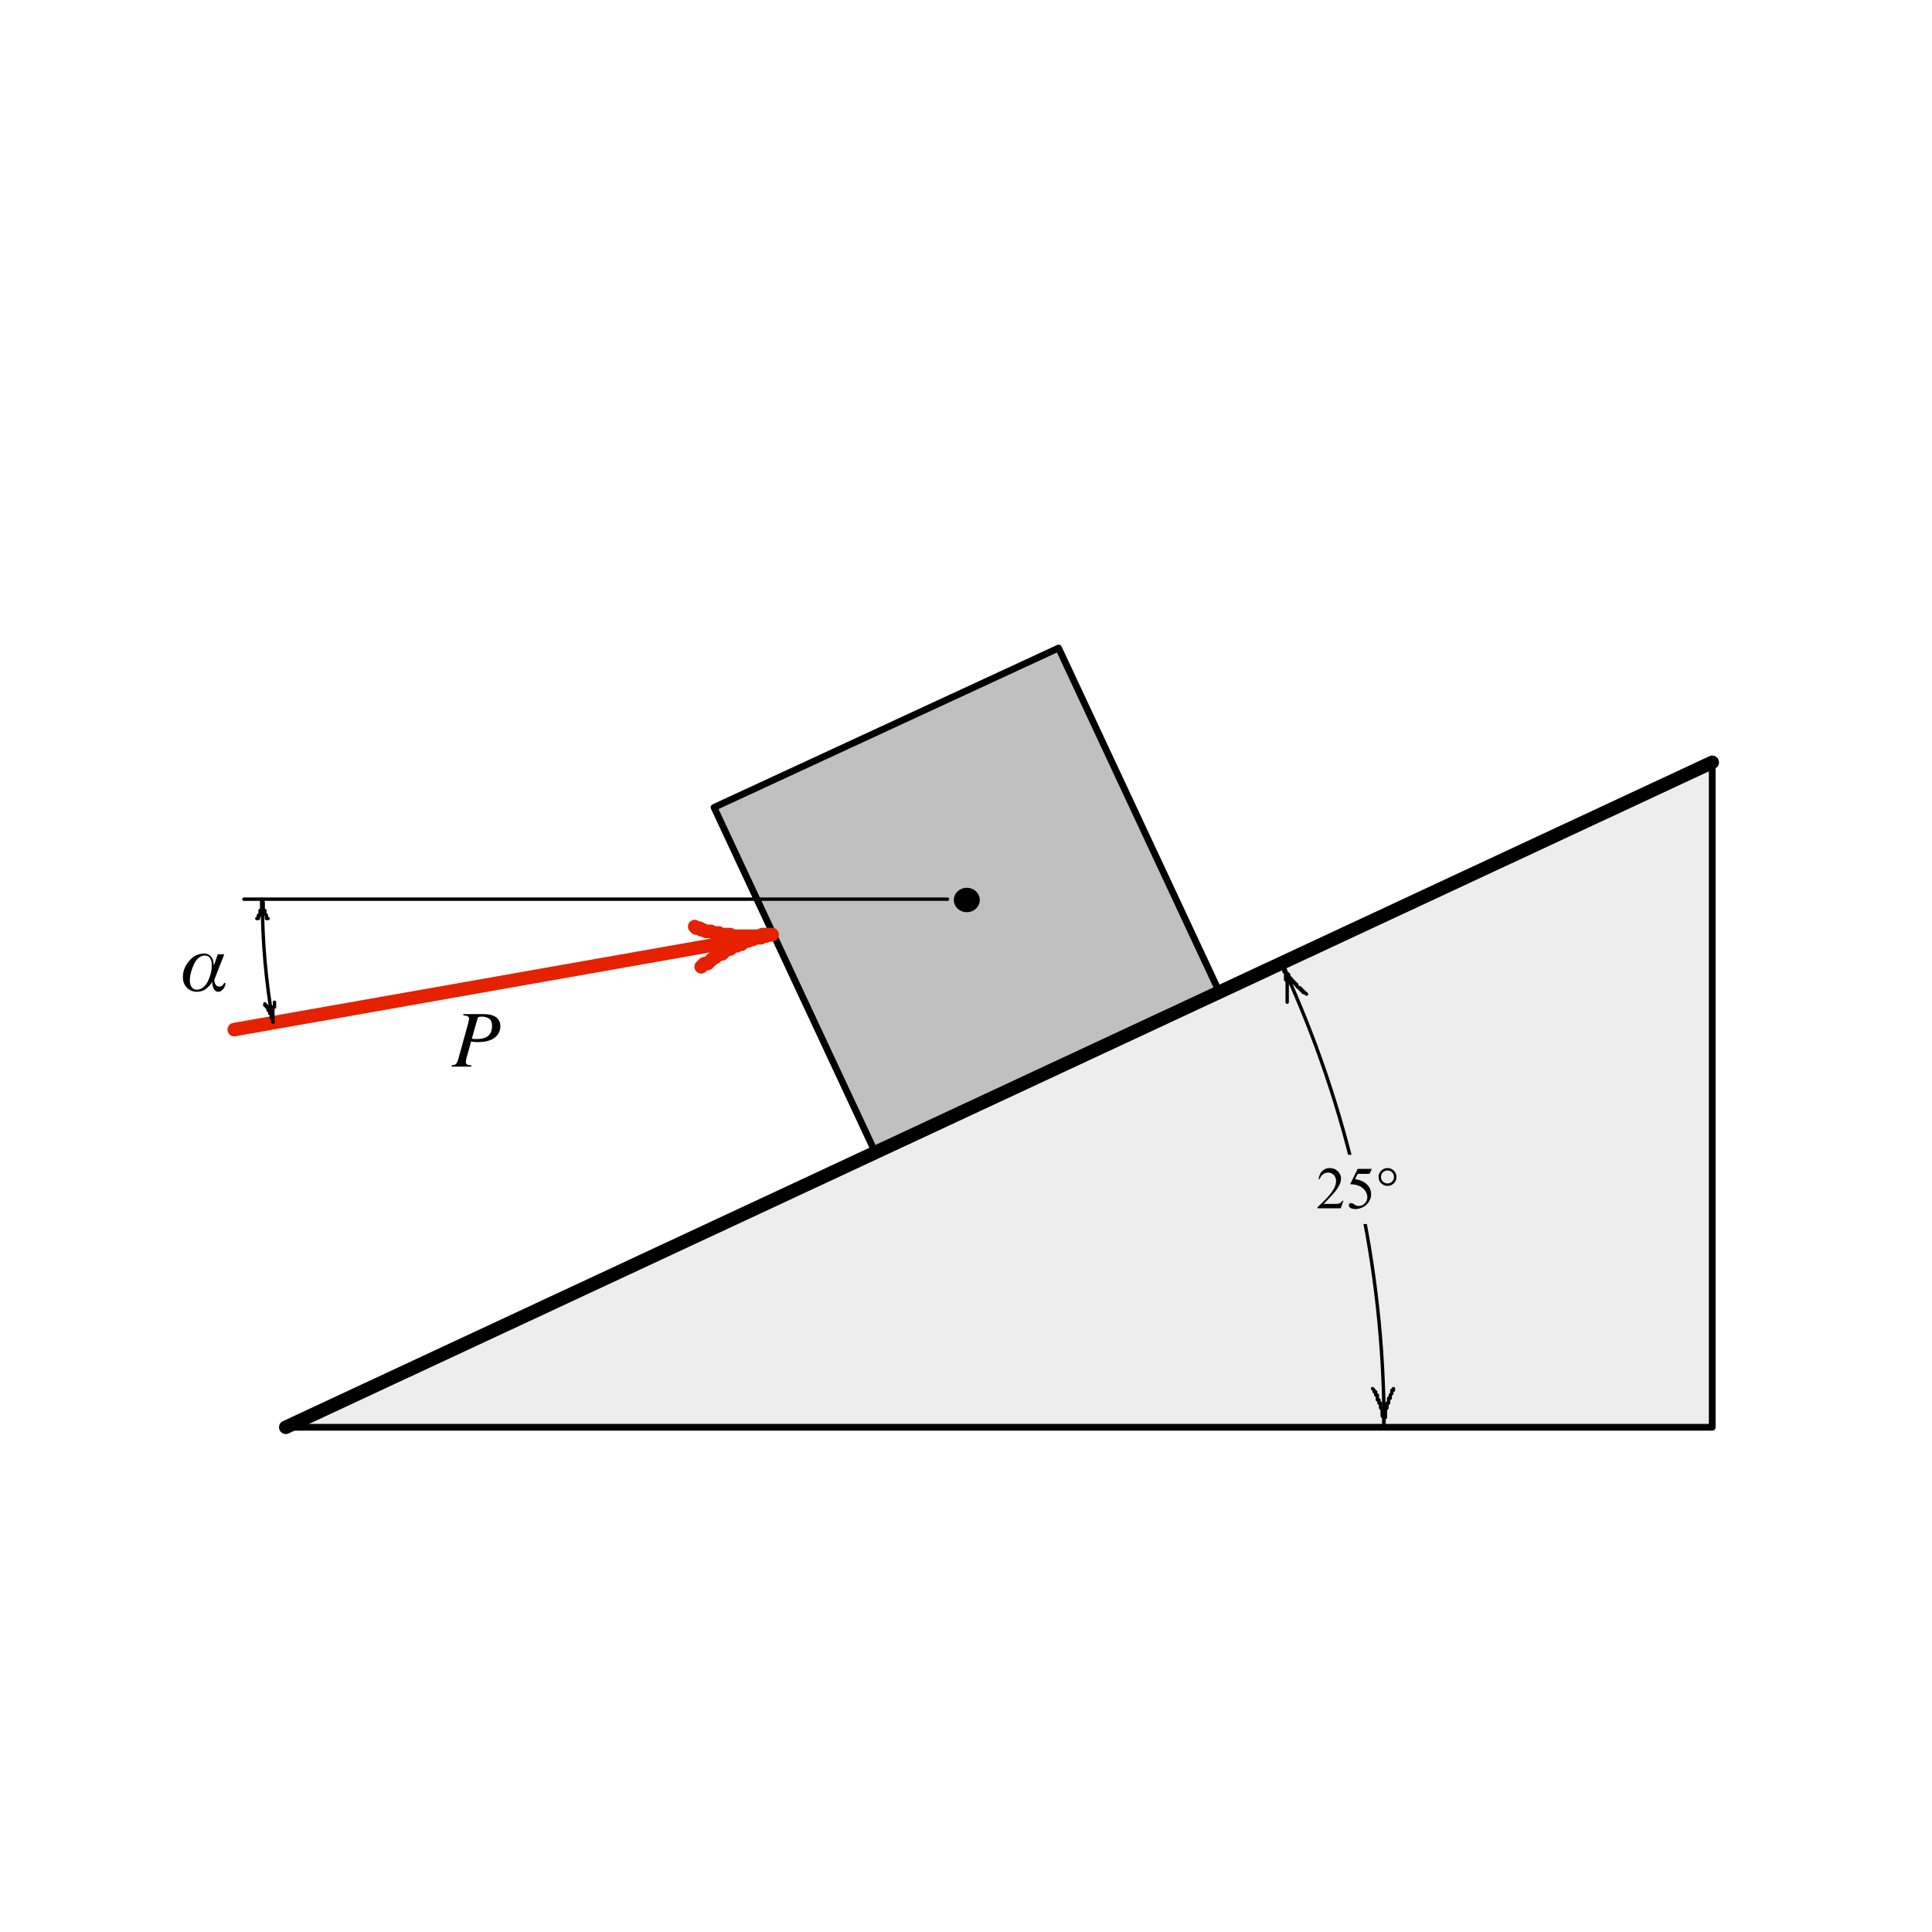
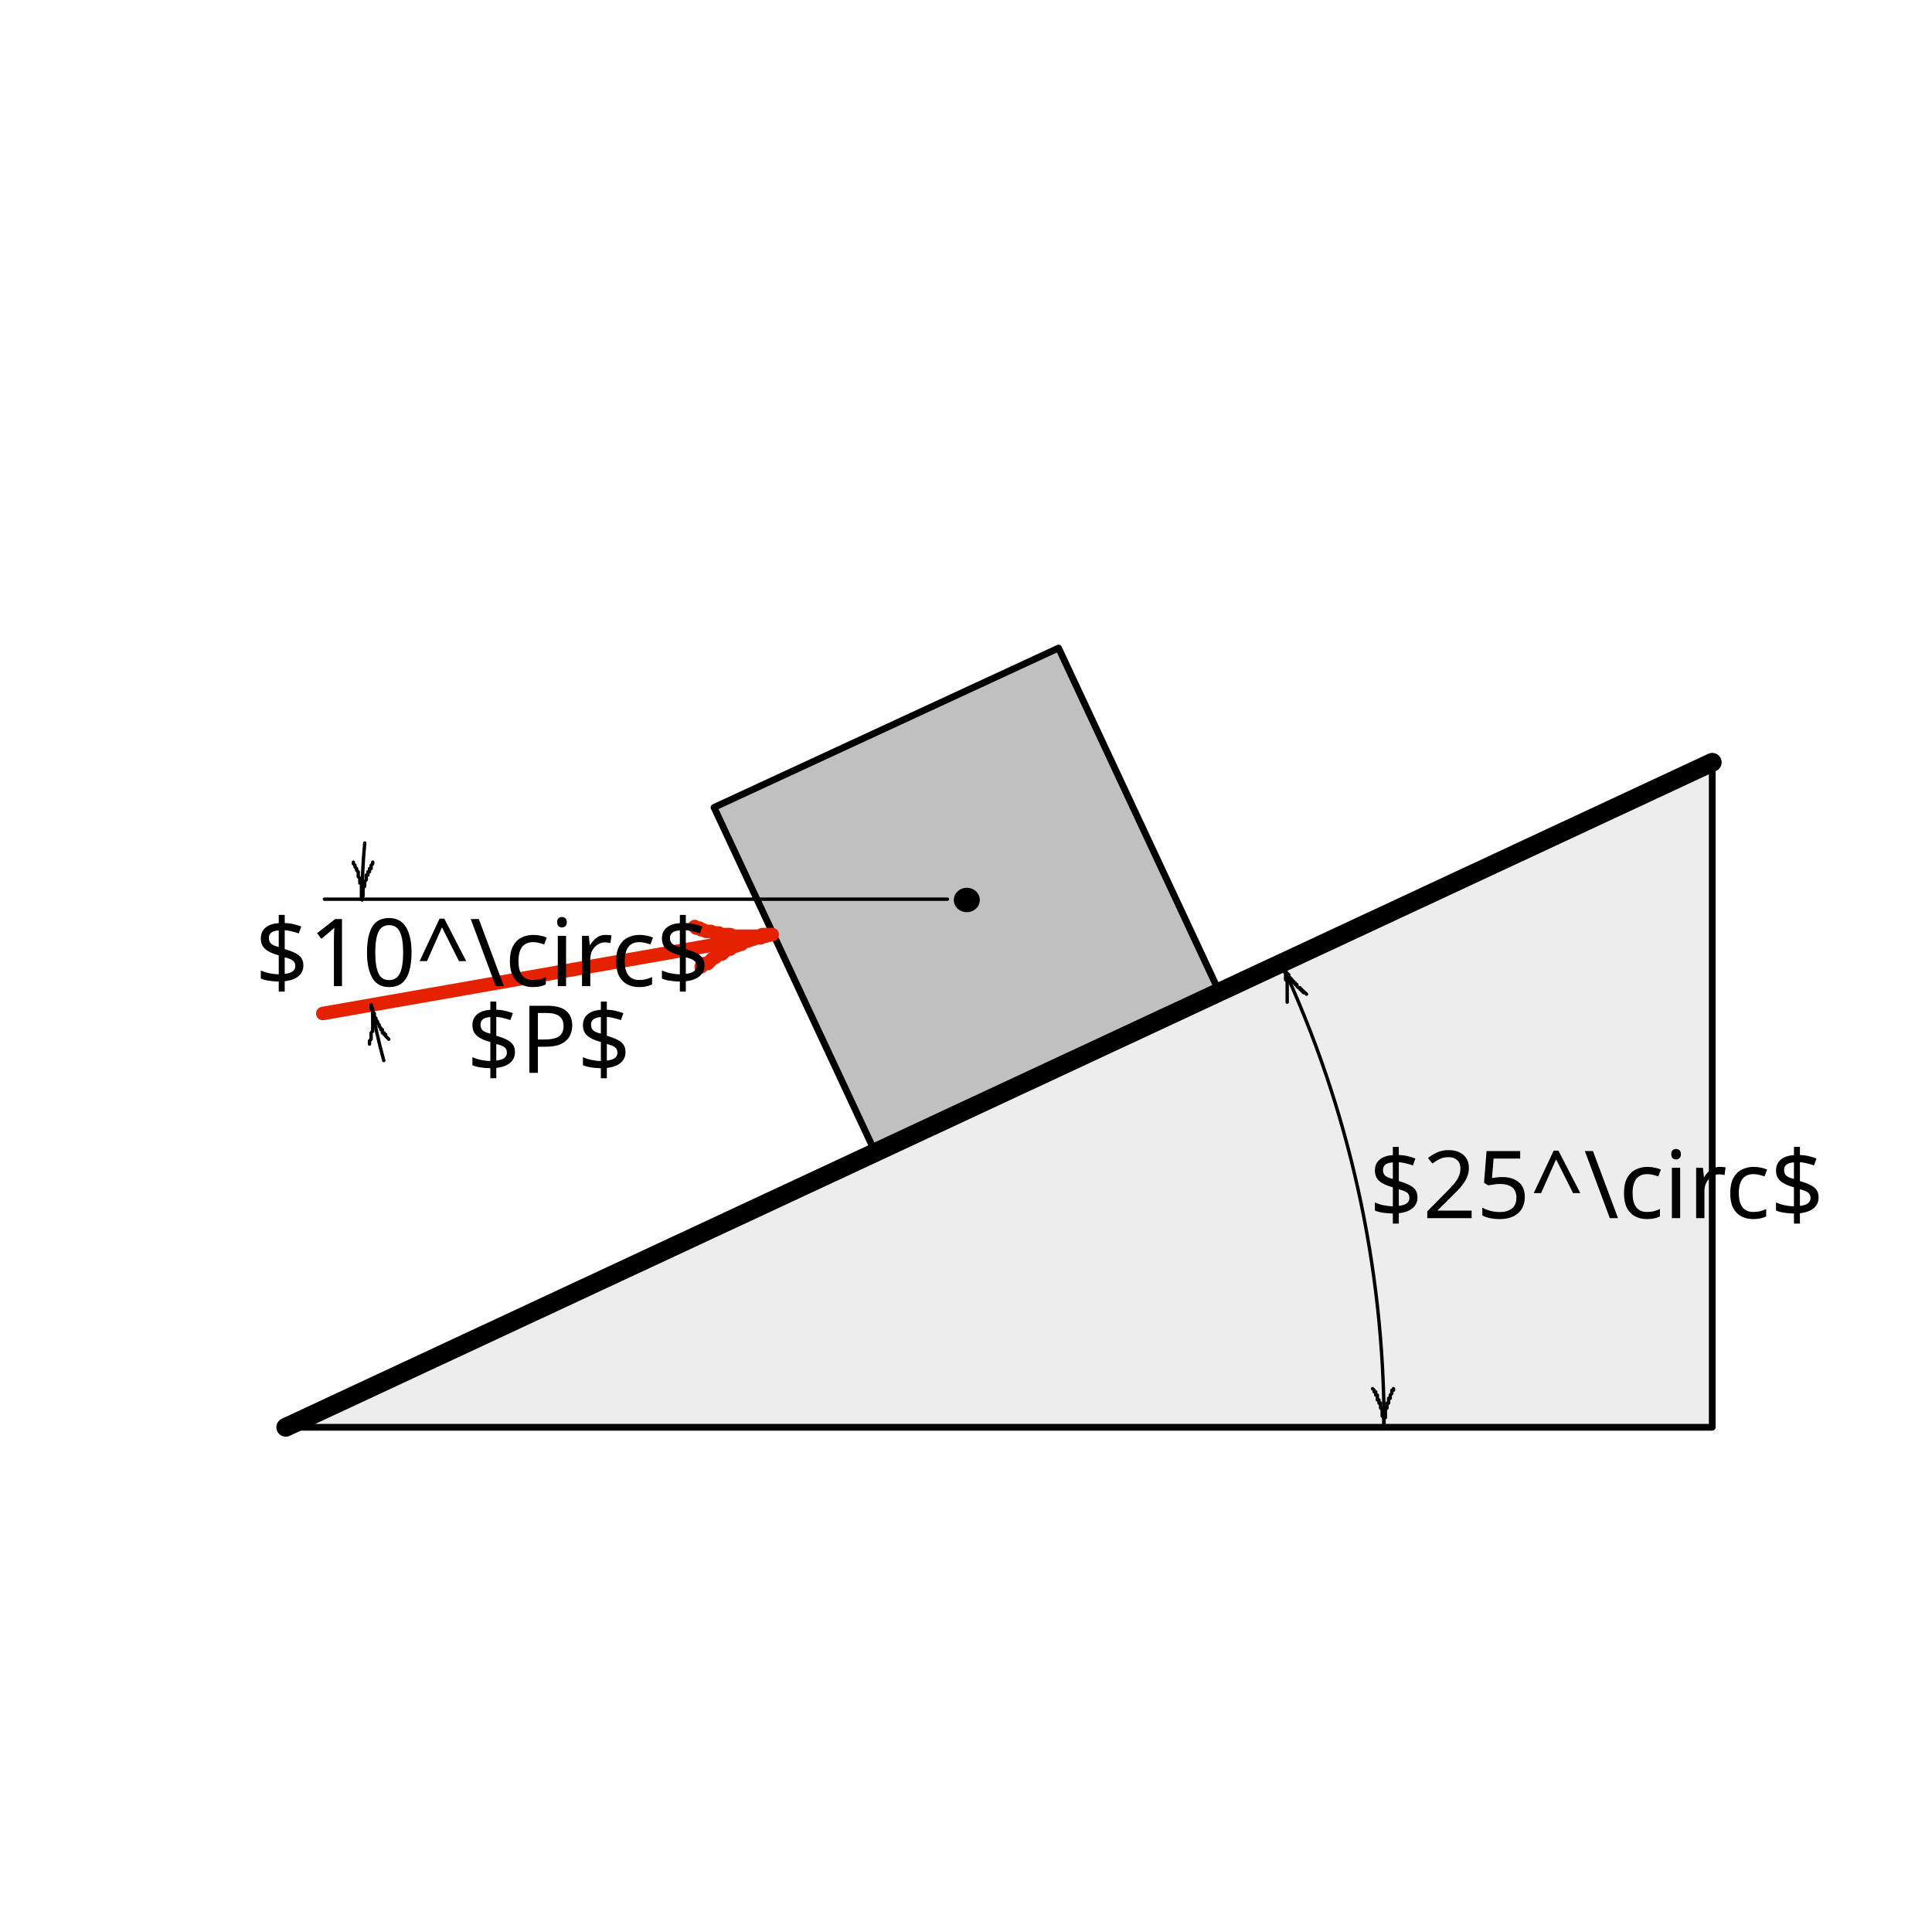
- <svg xmlns="http://www.w3.org/2000/svg" xmlns:xlink="http://www.w3.org/1999/xlink" width="288pt" height="288pt" viewBox="0 0 288 288" version="1.1">
-   <defs>
-     <g>
-       <symbol overflow="visible" id="glyph0-0">
-         <path style="stroke:none;" d="M 1.234 0 L 1.234 -5.547 L 5.672 -5.547 L 5.672 0 Z M 1.375 -0.141 L 5.531 -0.141 L 5.531 -5.406 L 1.375 -5.406 Z M 1.375 -0.141 " />
-       </symbol>
-       <symbol overflow="visible" id="glyph0-1">
-         <path style="stroke:none;" d="M 4.062 -1.125 L 3.656 0 L 0.188 0 L 0.188 -0.156 C 1.207 -1.094 1.926 -1.852 2.344 -2.438 C 2.758 -3.031 2.969 -3.57 2.969 -4.062 C 2.969 -4.426 2.852 -4.727 2.625 -4.969 C 2.395 -5.207 2.125 -5.328 1.812 -5.328 C 1.52 -5.328 1.258 -5.242 1.031 -5.078 C 0.801 -4.91 0.629 -4.664 0.516 -4.344 L 0.359 -4.344 C 0.43 -4.875 0.613 -5.281 0.906 -5.562 C 1.207 -5.852 1.582 -6 2.031 -6 C 2.508 -6 2.906 -5.844 3.219 -5.531 C 3.539 -5.227 3.703 -4.867 3.703 -4.453 C 3.703 -4.16 3.633 -3.863 3.5 -3.562 C 3.289 -3.094 2.945 -2.598 2.469 -2.078 C 1.738 -1.285 1.285 -0.812 1.109 -0.656 L 2.641 -0.656 C 2.953 -0.656 3.172 -0.664 3.297 -0.688 C 3.43 -0.707 3.547 -0.754 3.641 -0.828 C 3.742 -0.898 3.832 -1 3.906 -1.125 Z M 4.062 -1.125 " />
-       </symbol>
-       <symbol overflow="visible" id="glyph0-2">
-         <path style="stroke:none;" d="M 3.859 -5.875 L 3.516 -5.141 L 1.75 -5.141 L 1.359 -4.344 C 2.129 -4.238 2.738 -3.957 3.188 -3.5 C 3.562 -3.102 3.75 -2.641 3.75 -2.109 C 3.75 -1.797 3.688 -1.508 3.562 -1.25 C 3.438 -0.988 3.281 -0.766 3.094 -0.578 C 2.906 -0.391 2.691 -0.242 2.453 -0.141 C 2.117 0.023 1.781 0.109 1.438 0.109 C 1.082 0.109 0.82 0.051 0.656 -0.062 C 0.5 -0.188 0.422 -0.32 0.422 -0.469 C 0.422 -0.551 0.453 -0.625 0.516 -0.688 C 0.586 -0.75 0.676 -0.781 0.781 -0.781 C 0.852 -0.781 0.914 -0.766 0.969 -0.734 C 1.031 -0.711 1.129 -0.656 1.266 -0.562 C 1.484 -0.414 1.703 -0.344 1.922 -0.344 C 2.254 -0.344 2.547 -0.469 2.797 -0.719 C 3.055 -0.977 3.188 -1.289 3.188 -1.656 C 3.188 -2.008 3.07 -2.336 2.844 -2.641 C 2.625 -2.953 2.312 -3.191 1.906 -3.359 C 1.594 -3.492 1.164 -3.57 0.625 -3.594 L 1.75 -5.875 Z M 3.859 -5.875 " />
-       </symbol>
-       <symbol overflow="visible" id="glyph0-3">
-         <path style="stroke:none;" d="M 1.75 -6 C 2.125 -6 2.441 -5.867 2.703 -5.609 C 2.961 -5.348 3.094 -5.035 3.094 -4.672 C 3.094 -4.305 2.961 -3.992 2.703 -3.734 C 2.441 -3.473 2.125 -3.344 1.75 -3.344 C 1.383 -3.344 1.07 -3.473 0.812 -3.734 C 0.551 -3.992 0.422 -4.305 0.422 -4.672 C 0.422 -5.035 0.551 -5.348 0.812 -5.609 C 1.07 -5.867 1.383 -6 1.75 -6 Z M 1.75 -5.641 C 1.488 -5.641 1.258 -5.547 1.062 -5.359 C 0.875 -5.172 0.781 -4.941 0.781 -4.672 C 0.781 -4.41 0.875 -4.18 1.062 -3.984 C 1.258 -3.797 1.488 -3.703 1.75 -3.703 C 2.02 -3.703 2.25 -3.797 2.438 -3.984 C 2.625 -4.18 2.719 -4.41 2.719 -4.672 C 2.719 -4.941 2.625 -5.172 2.438 -5.359 C 2.25 -5.547 2.02 -5.641 1.75 -5.641 Z M 1.75 -5.641 " />
-       </symbol>
-       <symbol overflow="visible" id="glyph1-0">
-         <path style="stroke:none;" d="M -0.109 0 L -0.109 -7.828 L 9.203 -7.828 L 9.203 0 Z M 8.125 -1.078 L 8.125 -6.75 L 0.969 -6.75 L 0.969 -1.078 Z M 8.125 -1.078 " />
-       </symbol>
-       <symbol overflow="visible" id="glyph1-1">
-         <path style="stroke:none;" d="M 2.578 -0.188 C 2.953 -0.188 3.285 -0.316 3.578 -0.578 C 3.859 -0.828 4.086 -1.141 4.266 -1.516 C 4.629 -2.316 4.812 -3.062 4.812 -3.75 C 4.812 -3.926 4.801 -4.109 4.781 -4.297 C 4.75 -4.484 4.691 -4.645 4.609 -4.781 C 4.535 -4.938 4.43 -5.062 4.297 -5.156 C 4.148 -5.238 3.969 -5.281 3.75 -5.281 C 3.383 -5.27 3.062 -5.133 2.781 -4.875 C 2.508 -4.613 2.281 -4.273 2.094 -3.859 C 1.719 -2.992 1.531 -2.234 1.531 -1.578 C 1.531 -1.223 1.613 -0.906 1.781 -0.625 C 1.945 -0.332 2.211 -0.188 2.578 -0.188 Z M 6.891 -1.109 C 6.828 -0.836 6.707 -0.57 6.531 -0.312 C 6.332 -0.031 6.078 0.113 5.766 0.125 C 5.586 0.125 5.438 0.066 5.312 -0.047 C 5.195 -0.148 5.109 -0.273 5.047 -0.422 C 4.93 -0.754 4.875 -1.062 4.875 -1.344 L 4.859 -1.344 C 4.641 -0.957 4.344 -0.617 3.969 -0.328 C 3.594 -0.035 3.141 0.113 2.609 0.125 C 1.961 0.113 1.453 -0.098 1.078 -0.516 C 0.691 -0.91 0.5 -1.43 0.5 -2.078 C 0.508 -2.961 0.82 -3.758 1.438 -4.469 C 2.02 -5.188 2.758 -5.555 3.656 -5.578 C 3.906 -5.578 4.125 -5.531 4.312 -5.438 C 4.488 -5.344 4.641 -5.211 4.766 -5.047 C 4.992 -4.703 5.109 -4.297 5.109 -3.828 L 5.141 -3.828 L 5.703 -5.469 L 6.672 -5.469 L 5.188 -1.672 C 5.188 -1.422 5.242 -1.191 5.359 -0.984 C 5.473 -0.773 5.656 -0.664 5.906 -0.656 C 6.102 -0.656 6.258 -0.703 6.375 -0.797 C 6.488 -0.898 6.586 -1.039 6.672 -1.219 Z M 6.891 -1.109 " />
-       </symbol>
-       <symbol overflow="visible" id="glyph2-0">
-         <path style="stroke:none;" d="M -0.109 0 L -0.109 -7.828 L 9.203 -7.828 L 9.203 0 Z M 8.125 -1.078 L 8.125 -6.75 L 0.969 -6.75 L 0.969 -1.078 Z M 8.125 -1.078 " />
-       </symbol>
-       <symbol overflow="visible" id="glyph2-1">
-         <path style="stroke:none;" d="M 0 -0.188 C 0.281 -0.219 0.473 -0.27 0.578 -0.344 C 0.742 -0.457 0.879 -0.703 0.984 -1.078 L 2.453 -6.391 L 2.562 -6.844 C 2.57 -6.895 2.582 -6.941 2.594 -6.984 C 2.602 -7.035 2.609 -7.078 2.609 -7.109 C 2.609 -7.297 2.539 -7.426 2.406 -7.5 C 2.281 -7.57 2.062 -7.617 1.75 -7.641 L 1.75 -7.828 L 4.719 -7.828 C 5.332 -7.828 5.828 -7.75 6.203 -7.594 C 6.91 -7.312 7.266 -6.781 7.266 -6 C 7.266 -5.52 7.125 -5.098 6.844 -4.734 C 6.301 -4.016 5.32 -3.656 3.906 -3.656 C 3.727 -3.656 3.555 -3.66 3.391 -3.672 C 3.223 -3.691 3.062 -3.719 2.906 -3.75 L 2.266 -1.438 C 2.223 -1.301 2.191 -1.188 2.172 -1.094 C 2.141 -0.938 2.125 -0.816 2.125 -0.734 C 2.125 -0.535 2.18 -0.398 2.297 -0.328 C 2.422 -0.254 2.633 -0.207 2.938 -0.188 L 2.938 0 L 0 0 Z M 3.016 -4.172 C 3.086 -4.148 3.176 -4.133 3.281 -4.125 C 3.395 -4.113 3.535 -4.109 3.703 -4.109 C 4.297 -4.109 4.758 -4.191 5.094 -4.359 C 5.719 -4.66 6.031 -5.234 6.031 -6.078 C 6.031 -6.586 5.891 -6.941 5.609 -7.141 C 5.328 -7.348 4.953 -7.453 4.484 -7.453 C 4.297 -7.453 4.156 -7.438 4.062 -7.406 C 3.969 -7.375 3.898 -7.285 3.859 -7.141 Z M 3.016 -4.172 " />
-       </symbol>
+ <svg xmlns="http://www.w3.org/2000/svg" version="1.1" id="svg2" xml:space="preserve" width="384" height="384" viewBox="0 0 384 384">
+   <defs id="defs6">
+     <clipPath clipPathUnits="userSpaceOnUse" id="clipPath20">
+       <path d="M 0,0 H 288 V 288 H 0 Z" id="path18" />
+     </clipPath>
+   </defs>
+   <g id="g10" transform="matrix(1.333333,0,0,-1.333333,0,384)">
+     <g id="g12" />
+     <g id="g14">
+       <g id="g16" clip-path="url(#clipPath20)">
+         <path d="m 106.38,167.7 51.36,23.76 24,-51.36 -51.36,-23.76 z" style="fill:#c0c0c0;fill-opacity:1;fill-rule:nonzero;stroke:none" id="path22" />
+         <g id="g24" transform="matrix(0.24,0,0,-0.24,0.12,287.88)">
+           <path d="M 443,501 657,402 757,616 543,715 Z" style="fill:none;stroke:#000000;stroke-width:4.2;stroke-linecap:butt;stroke-linejoin:round;stroke-miterlimit:10;stroke-dasharray:none;stroke-opacity:1" id="path26" />
+         </g>
+         <path d="M 255.18,75.3 H 42.54 l 212.64,99.12 z" style="fill:#ededed;fill-opacity:1;fill-rule:nonzero;stroke:none" id="path28" />
+         <g id="g30" transform="matrix(0.24,0,0,-0.24,0.12,287.88)">
+           <path d="M 1063,886 H 177 l 886,-413 z" style="fill:none;stroke:#000000;stroke-width:4.2;stroke-linecap:butt;stroke-linejoin:round;stroke-miterlimit:10;stroke-dasharray:none;stroke-opacity:1" id="path32" />
+         </g>
+         <g id="g34" transform="matrix(0.24,0,0,-0.24,0.12,287.88)">
+           <path d="M 177,886 1063,473" style="fill:none;stroke:#000000;stroke-width:11.7;stroke-linecap:round;stroke-linejoin:round;stroke-miterlimit:10;stroke-dasharray:none;stroke-opacity:1" id="path36" />
+         </g>
+         <g id="g38" transform="matrix(0.24,0,0,-0.24,0.12,287.88)">
+           <path d="m 859.184,885.827 v 0 c 0,-99.595 -21.812,-197.982 -63.903,-288.247" style="fill:none;stroke:#000000;stroke-width:2.1;stroke-linecap:round;stroke-linejoin:round;stroke-miterlimit:10;stroke-dasharray:none;stroke-opacity:1" id="path40" />
+         </g>
+         <g id="g42" transform="matrix(0.24,0,0,-0.24,0.12,287.88)">
+           <path d="m 799,622 v -1 -1 -1 0 -1 -1 -1 0 -1 -1 -1 -1 0 -1 -1 -1 0 l -1,-1 v -1 -1 0 -1 -1 l -1,-1 v 0 -1 -1 l -1,-1 v 0 -1 -1 h -1 1 v 1 1 h 1 v 1 1 h 1 v 1 l 1,1 v 0 l 1,1 v 1 0 l 1,1 v 0 l 1,1 v 1 h 1 v 1 h 1 v 1 h 1 v 1 l 1,1 h 1 v 1 h 1 v 1 h 1 v 1 h 1 l 1,1 v 0" style="fill:none;stroke:#000000;stroke-width:2.1;stroke-linecap:round;stroke-linejoin:round;stroke-miterlimit:10;stroke-dasharray:none;stroke-opacity:1" id="path44" />
+         </g>
+         <g id="g46" transform="matrix(0.24,0,0,-0.24,0.12,287.88)">
+           <path d="m 799,622 v -1 -1 -1 0 -1 -1 -1 0 -1 -1 -1 -1 0 -1 -1 -1 0 l -1,-1 v -1 -1 0 -1 -1 l -1,-1 v 0 -1 -1 l -1,-1 v 0 -1 -1 h -1 1 v 1 1 h 1 v 1 1 h 1 v 1 l 1,1 v 0 l 1,1 v 1 0 l 1,1 v 0 l 1,1 v 1 h 1 v 1 h 1 v 1 h 1 v 1 l 1,1 h 1 v 1 h 1 v 1 h 1 v 1 h 1 l 1,1 v 0" style="fill:none;stroke:#000000;stroke-width:1;stroke-linecap:round;stroke-linejoin:round;stroke-miterlimit:10;stroke-dasharray:none;stroke-opacity:1" id="path48" />
+         </g>
+         <g id="g50" transform="matrix(0.24,0,0,-0.24,0.12,287.88)">
+           <path d="m 865,862 v 1 h -1 v 1 1 l -1,1 v 0 1 1 h -1 v 1 1 1 h -1 v 1 1 1 0 l -1,1 v 1 1 0 1 1 1 h -1 v 1 1 1 0 1 1 1 -1 -1 -1 0 -1 -1 -1 0 l -1,-1 v -1 -1 0 -1 -1 l -1,-1 v 0 -1 -1 -1 h -1 v -1 -1 h -1 v -1 -1 -1 h -1 v -1 -1 h -1 v -1 l -1,-1 v 0" style="fill:none;stroke:#000000;stroke-width:2.1;stroke-linecap:round;stroke-linejoin:round;stroke-miterlimit:10;stroke-dasharray:none;stroke-opacity:1" id="path52" />
+         </g>
+         <g id="g54" transform="matrix(0.24,0,0,-0.24,0.12,287.88)">
+           <path d="m 865,862 v 1 h -1 v 1 1 l -1,1 v 0 1 1 h -1 v 1 1 1 h -1 v 1 1 1 0 l -1,1 v 1 1 0 1 1 1 h -1 v 1 1 1 0 1 1 1 -1 -1 -1 0 -1 -1 -1 0 l -1,-1 v -1 -1 0 -1 -1 l -1,-1 v 0 -1 -1 -1 h -1 v -1 -1 h -1 v -1 -1 -1 h -1 v -1 -1 h -1 v -1 l -1,-1 v 0" style="fill:none;stroke:#000000;stroke-width:1;stroke-linecap:round;stroke-linejoin:round;stroke-miterlimit:10;stroke-dasharray:none;stroke-opacity:1" id="path56" />
+         </g>
+         <path d="m 145.56,153.84 v 0 c 0,0.729 -0.645,1.32 -1.44,1.32 -0.795,0 -1.44,-0.591 -1.44,-1.32 0,-0.729 0.645,-1.32 1.44,-1.32 0.795,0 1.44,0.591 1.44,1.32" style="fill:#000000;fill-opacity:1;fill-rule:nonzero;stroke:none" id="path58" />
+         <g id="g60" transform="matrix(0.24,0,0,-0.24,0.12,287.88)">
+           <path d="m 606,558.5 v 0 c 0,-3.038 -2.686,-5.5 -6,-5.5 -3.314,0 -6,2.462 -6,5.5 0,3.038 2.686,5.5 6,5.5 3.314,0 6,-2.462 6,-5.5" style="fill:none;stroke:#000000;stroke-width:4.2;stroke-linecap:butt;stroke-linejoin:round;stroke-miterlimit:10;stroke-dasharray:none;stroke-opacity:1" id="path62" />
+         </g>
+         <g id="g64" transform="matrix(0.24,0,0,-0.24,0.12,287.88)">
+           <path d="M 200,629 479,580" style="fill:none;stroke:#e62100;stroke-width:8.4;stroke-linecap:round;stroke-linejoin:round;stroke-miterlimit:10;stroke-dasharray:none;stroke-opacity:1" id="path66" />
+         </g>
+         <g id="g68" transform="matrix(0.24,0,0,-0.24,0.12,287.88)">
+           <path d="m 431,575 1,1 h 2 l 1,1 h 1 l 2,1 h 1 2 l 2,1 h 1 2 l 1,1 h 2 1 2 1 l 2,1 h 1 2 1 2 1 2 1 2 1 2 1 l 2,-1 h 2 1 2 1 -1 -2 l -1,1 h -2 l -1,1 h -2 -1 l -2,1 h -1 l -2,1 h -1 l -2,1 -1,1 h -1 l -2,1 h -1 l -2,1 -1,1 h -1 l -2,1 -1,1 -1,1 h -2 l -1,1 -1,1 -2,1 -1,1 -1,1 -1,1 h -2 l -1,1 -1,1 v 0" style="fill:none;stroke:#e62100;stroke-width:8.4;stroke-linecap:round;stroke-linejoin:round;stroke-miterlimit:10;stroke-dasharray:none;stroke-opacity:1" id="path70" />
+         </g>
+         <g id="g72" transform="matrix(0.24,0,0,-0.24,0.12,287.88)">
+           <path d="m 431,575 1,1 h 2 l 1,1 h 1 l 2,1 h 1 2 l 2,1 h 1 2 l 1,1 h 2 1 2 1 l 2,1 h 1 2 1 2 1 2 1 2 1 2 1 l 2,-1 h 2 1 2 1 -1 -2 l -1,1 h -2 l -1,1 h -2 -1 l -2,1 h -1 l -2,1 h -1 l -2,1 -1,1 h -1 l -2,1 h -1 l -2,1 -1,1 h -1 l -2,1 -1,1 -1,1 h -2 l -1,1 -1,1 -2,1 -1,1 -1,1 -1,1 h -2 l -1,1 -1,1 v 0" style="fill:none;stroke:#e62100;stroke-width:1;stroke-linecap:round;stroke-linejoin:round;stroke-miterlimit:10;stroke-dasharray:none;stroke-opacity:1" id="path74" />
+         </g>
+         <g id="g76" transform="matrix(0.24,0,0,-0.24,0.12,287.88)">
+           <path d="M 588,558 H 201" style="fill:none;stroke:#000000;stroke-width:2.1;stroke-linecap:round;stroke-linejoin:round;stroke-miterlimit:10;stroke-dasharray:none;stroke-opacity:1" id="path78" />
+         </g>
+         <g id="g80" transform="matrix(0.24,0,0,-0.24,0.12,287.88)">
+           <path d="m 230.08,623.647 v 0 c 2.051,11.634 4.651,23.164 7.79,34.553" style="fill:none;stroke:#000000;stroke-width:2.1;stroke-linecap:round;stroke-linejoin:round;stroke-miterlimit:10;stroke-dasharray:none;stroke-opacity:1" id="path82" />
+         </g>
+         <g id="g84" transform="matrix(0.24,0,0,-0.24,0.12,287.88)">
+           <path d="m 229,648 v -1 0 -1 l 1,-1 v -1 0 -1 -1 -1 0 l 1,-1 v -1 -1 -1 0 -1 -1 -1 0 -1 -1 -1 0 -1 -1 -1 0 -1 l -1,-1 v -1 -1 0 0 1 l 1,1 v 1 0 1 l 1,1 v 1 0 1 l 1,1 v 0 1 l 1,1 v 1 0 l 1,1 v 1 0 l 1,1 v 1 h 1 v 1 1 h 1 v 1 h 1 v 1 l 1,1 v 0 l 1,1 v 0 0" style="fill:none;stroke:#000000;stroke-width:2.1;stroke-linecap:round;stroke-linejoin:round;stroke-miterlimit:10;stroke-dasharray:none;stroke-opacity:1" id="path86" />
+         </g>
+         <g id="g88" transform="matrix(0.24,0,0,-0.24,0.12,287.88)">
+           <path d="m 229,648 v -1 0 -1 l 1,-1 v -1 0 -1 -1 -1 0 l 1,-1 v -1 -1 -1 0 -1 -1 -1 0 -1 -1 -1 0 -1 -1 -1 0 -1 l -1,-1 v -1 -1 0 0 1 l 1,1 v 1 0 1 l 1,1 v 1 0 1 l 1,1 v 0 1 l 1,1 v 1 0 l 1,1 v 1 0 l 1,1 v 1 h 1 v 1 1 h 1 v 1 h 1 v 1 l 1,1 v 0 l 1,1 v 0 0" style="fill:none;stroke:#000000;stroke-width:1;stroke-linecap:round;stroke-linejoin:round;stroke-miterlimit:10;stroke-dasharray:none;stroke-opacity:1" id="path90" />
+         </g>
+         <g id="g92" transform="matrix(0.24,0,0,-0.24,0.12,287.88)">
+           <path d="m 226.05,523.099 v 0 c -1.114,11.761 -1.671,23.567 -1.671,35.38" style="fill:none;stroke:#000000;stroke-width:2.1;stroke-linecap:round;stroke-linejoin:round;stroke-miterlimit:10;stroke-dasharray:none;stroke-opacity:1" id="path94" />
+         </g>
+         <g id="g96" transform="matrix(0.24,0,0,-0.24,0.12,287.88)">
+           <path d="m 231,535 v 1 0 l -1,1 v 1 1 h -1 v 1 1 h -1 v 1 1 h -1 v 1 1 1 0 l -1,1 v 1 1 0 1 l -1,1 v 1 0 1 1 1 0 1 l -1,1 v 1 0 0 -1 -1 -1 0 -1 -1 -1 0 -1 -1 -1 -1 h -1 v -1 -1 -1 0 l -1,-1 v -1 0 -1 -1 l -1,-1 v 0 -1 l -1,-1 v -1 0 l -1,-1 v -1 0 0" style="fill:none;stroke:#000000;stroke-width:2.1;stroke-linecap:round;stroke-linejoin:round;stroke-miterlimit:10;stroke-dasharray:none;stroke-opacity:1" id="path98" />
+         </g>
+         <g id="g100" transform="matrix(0.24,0,0,-0.24,0.12,287.88)">
+           <path d="m 231,535 v 1 0 l -1,1 v 1 1 h -1 v 1 1 h -1 v 1 1 h -1 v 1 1 1 0 l -1,1 v 1 1 0 1 l -1,1 v 1 0 1 1 1 0 1 l -1,1 v 1 0 0 -1 -1 -1 0 -1 -1 -1 0 -1 -1 -1 -1 h -1 v -1 -1 -1 0 l -1,-1 v -1 0 -1 -1 l -1,-1 v 0 -1 l -1,-1 v -1 0 l -1,-1 v -1 0 0" style="fill:none;stroke:#000000;stroke-width:1;stroke-linecap:round;stroke-linejoin:round;stroke-miterlimit:10;stroke-dasharray:none;stroke-opacity:1" id="path102" />
+         </g>
+       </g>
    </g>
-   </defs>
-   <g id="surface1">
-     <path style=" stroke:none;fill-rule:nonzero;fill:rgb(75.294%,75.294%,75.294%);fill-opacity:1;" d="M 106.379 120.301 L 157.738 96.539 L 181.738 147.898 L 130.379 171.66 Z M 106.379 120.301 " />
-     <path style="fill:none;stroke-width:4.2;stroke-linecap:butt;stroke-linejoin:round;stroke:rgb(0%,0%,0%);stroke-opacity:1;stroke-miterlimit:10;" d="M 443.006 500.997 L 657.003 402.007 L 757.003 616.004 L 543.006 714.995 Z M 443.006 500.997 " transform="matrix(0.24,0,0,0.24,0.12,0.12)" />
-     <path style=" stroke:none;fill-rule:nonzero;fill:rgb(92.941%,92.941%,92.941%);fill-opacity:1;" d="M 255.18 212.699 L 42.539 212.699 L 255.18 113.578 Z M 255.18 212.699 " />
-     <path style="fill:none;stroke-width:4.2;stroke-linecap:butt;stroke-linejoin:round;stroke:rgb(0%,0%,0%);stroke-opacity:1;stroke-miterlimit:10;" d="M 1062.993 886.007 L 177.007 886.007 L 1062.993 473.003 Z M 1062.993 886.007 " transform="matrix(0.24,0,0,0.24,0.12,0.12)" />
-     <path style="fill:none;stroke-width:8.4;stroke-linecap:round;stroke-linejoin:round;stroke:rgb(0%,0%,0%);stroke-opacity:1;stroke-miterlimit:10;" d="M 177.007 886.007 L 1062.993 473.003 " transform="matrix(0.24,0,0,0.24,0.12,0.12)" />
-     <path style="fill:none;stroke-width:2.1;stroke-linecap:round;stroke-linejoin:round;stroke:rgb(0%,0%,0%);stroke-opacity:1;stroke-miterlimit:10;" d="M 859.184 885.828 C 859.184 786.235 837.374 687.846 795.285 597.579 " transform="matrix(0.24,0,0,0.24,0.12,0.12)" />
-     <path style="fill:none;stroke-width:2.1;stroke-linecap:round;stroke-linejoin:round;stroke:rgb(0%,0%,0%);stroke-opacity:1;stroke-miterlimit:10;" d="M 798.995 621.993 L 798.995 609.005 L 798.003 607.996 L 798.003 603.992 L 796.993 602.999 L 796.993 600.997 L 796.001 600.005 L 796.001 598.003 L 795.008 598.003 L 796.001 598.003 L 796.001 600.005 L 796.993 600.005 L 796.993 602.007 L 798.003 602.007 L 798.003 602.999 L 800.005 605.001 L 800.005 605.994 L 800.997 607.003 L 802.007 607.996 L 802.007 609.005 L 802.999 609.005 L 802.999 609.998 L 803.992 609.998 L 803.992 611.007 L 805.001 611.007 L 805.001 612 L 805.994 612.993 L 807.003 612.993 L 807.003 614.002 L 807.996 614.002 L 807.996 614.995 L 809.005 614.995 L 809.005 616.004 L 809.998 616.004 L 811.007 616.997 " transform="matrix(0.24,0,0,0.24,0.12,0.12)" />
-     <path style="fill:none;stroke-width:1;stroke-linecap:round;stroke-linejoin:round;stroke:rgb(0%,0%,0%);stroke-opacity:1;stroke-miterlimit:10;" d="M 798.995 621.993 L 798.995 609.005 L 798.003 607.996 L 798.003 603.992 L 796.993 602.999 L 796.993 600.997 L 796.001 600.005 L 796.001 598.003 L 795.008 598.003 L 796.001 598.003 L 796.001 600.005 L 796.993 600.005 L 796.993 602.007 L 798.003 602.007 L 798.003 602.999 L 800.005 605.001 L 800.005 605.994 L 800.997 607.003 L 802.007 607.996 L 802.007 609.005 L 802.999 609.005 L 802.999 609.998 L 803.992 609.998 L 803.992 611.007 L 805.001 611.007 L 805.001 612 L 805.994 612.993 L 807.003 612.993 L 807.003 614.002 L 807.996 614.002 L 807.996 614.995 L 809.005 614.995 L 809.005 616.004 L 809.998 616.004 L 811.007 616.997 " transform="matrix(0.24,0,0,0.24,0.12,0.12)" />
-     <path style="fill:none;stroke-width:2.1;stroke-linecap:round;stroke-linejoin:round;stroke:rgb(0%,0%,0%);stroke-opacity:1;stroke-miterlimit:10;" d="M 864.995 862 L 864.995 862.993 L 864.002 862.993 L 864.002 864.995 L 862.993 866.004 L 862.993 868.006 L 862 868.006 L 862 871.001 L 861.007 871.001 L 861.007 873.995 L 859.998 875.005 L 859.998 880.001 L 859.005 880.001 L 859.005 886.007 L 859.005 880.001 L 857.996 878.992 L 857.996 875.005 L 857.003 873.995 L 857.003 871.001 L 855.994 871.001 L 855.994 868.999 L 855.001 868.999 L 855.001 866.004 L 853.992 866.004 L 853.992 864.002 L 852.999 864.002 L 852.999 862.993 L 852.007 862 " transform="matrix(0.24,0,0,0.24,0.12,0.12)" />
-     <path style="fill:none;stroke-width:1;stroke-linecap:round;stroke-linejoin:round;stroke:rgb(0%,0%,0%);stroke-opacity:1;stroke-miterlimit:10;" d="M 864.995 862 L 864.995 862.993 L 864.002 862.993 L 864.002 864.995 L 862.993 866.004 L 862.993 868.006 L 862 868.006 L 862 871.001 L 861.007 871.001 L 861.007 873.995 L 859.998 875.005 L 859.998 880.001 L 859.005 880.001 L 859.005 886.007 L 859.005 880.001 L 857.996 878.992 L 857.996 875.005 L 857.003 873.995 L 857.003 871.001 L 855.994 871.001 L 855.994 868.999 L 855.001 868.999 L 855.001 866.004 L 853.992 866.004 L 853.992 864.002 L 852.999 864.002 L 852.999 862.993 L 852.007 862 " transform="matrix(0.24,0,0,0.24,0.12,0.12)" />
-     <path style=" stroke:none;fill-rule:nonzero;fill:rgb(92.941%,92.941%,92.941%);fill-opacity:1;" d="M 196.141 172.141 L 208.621 172.141 L 208.621 182.461 L 196.141 182.461 Z M 196.141 172.141 " />
-     <g style="fill:rgb(0%,0%,0%);fill-opacity:1;">
-       <use xlink:href="#glyph0-1" x="196.2" y="180.12" />
-       <use xlink:href="#glyph0-2" x="200.64" y="180.12" />
-       <use xlink:href="#glyph0-3" x="205.08" y="180.12" />
-     </g>
-     <path style="fill-rule:nonzero;fill:rgb(0%,0%,0%);fill-opacity:1;stroke-width:4.2;stroke-linecap:butt;stroke-linejoin:round;stroke:rgb(0%,0%,0%);stroke-opacity:1;stroke-miterlimit:10;" d="M 605.994 558.501 C 605.994 555.457 603.309 552.999 600.005 552.999 C 596.684 552.999 593.999 555.457 593.999 558.501 C 593.999 561.544 596.684 564.002 600.005 564.002 C 603.309 564.002 605.994 561.544 605.994 558.501 " transform="matrix(0.24,0,0,0.24,0.12,0.12)" />
-     <path style="fill:none;stroke-width:8.4;stroke-linecap:round;stroke-linejoin:round;stroke:rgb(90.196%,12.941%,0%);stroke-opacity:1;stroke-miterlimit:10;" d="M 145.008 639.002 L 478.992 580.001 " transform="matrix(0.24,0,0,0.24,0.12,0.12)" />
-     <path style="fill:none;stroke-width:8.4;stroke-linecap:round;stroke-linejoin:round;stroke:rgb(90.196%,12.941%,0%);stroke-opacity:1;stroke-miterlimit:10;" d="M 430.994 575.005 L 432.003 575.997 L 434.005 575.997 L 434.998 577.007 L 436.007 577.007 L 437.993 577.999 L 441.004 577.999 L 443.006 578.992 L 446.001 578.992 L 446.993 580.001 L 452.999 580.001 L 455.001 580.994 L 471.001 580.994 L 473.003 580.001 L 478.992 580.001 L 475.997 580.001 L 475.005 580.994 L 473.003 580.994 L 471.993 582.003 L 468.999 582.003 L 466.997 582.996 L 466.004 582.996 L 464.002 584.005 L 462.993 584.005 L 461.007 584.998 L 459.998 586.007 L 459.005 586.007 L 457.003 587 L 455.994 587 L 453.992 587.993 L 452.999 589.002 L 452.007 589.002 L 450.005 589.995 L 448.003 591.997 L 446.001 591.997 L 445.008 593.006 L 443.999 593.999 L 441.997 595.008 L 441.004 596.001 L 439.995 596.993 L 439.002 598.003 L 437 598.003 L 434.998 600.005 " transform="matrix(0.24,0,0,0.24,0.12,0.12)" />
-     <path style="fill:none;stroke-width:1;stroke-linecap:round;stroke-linejoin:round;stroke:rgb(90.196%,12.941%,0%);stroke-opacity:1;stroke-miterlimit:10;" d="M 430.994 575.005 L 432.003 575.997 L 434.005 575.997 L 434.998 577.007 L 436.007 577.007 L 437.993 577.999 L 441.004 577.999 L 443.006 578.992 L 446.001 578.992 L 446.993 580.001 L 452.999 580.001 L 455.001 580.994 L 471.001 580.994 L 473.003 580.001 L 478.992 580.001 L 475.997 580.001 L 475.005 580.994 L 473.003 580.994 L 471.993 582.003 L 468.999 582.003 L 466.997 582.996 L 466.004 582.996 L 464.002 584.005 L 462.993 584.005 L 461.007 584.998 L 459.998 586.007 L 459.005 586.007 L 457.003 587 L 455.994 587 L 453.992 587.993 L 452.999 589.002 L 452.007 589.002 L 450.005 589.995 L 448.003 591.997 L 446.001 591.997 L 445.008 593.006 L 443.999 593.999 L 441.997 595.008 L 441.004 596.001 L 439.995 596.993 L 439.002 598.003 L 437 598.003 L 434.998 600.005 " transform="matrix(0.24,0,0,0.24,0.12,0.12)" />
-     <g style="fill:rgb(0%,0%,0%);fill-opacity:1;">
-       <use xlink:href="#glyph1-1" x="26.76" y="147.72" />
-     </g>
-     <g style="fill:rgb(0%,0%,0%);fill-opacity:1;">
-       <use xlink:href="#glyph2-1" x="67.32" y="159" />
-     </g>
-     <path style="fill:none;stroke-width:2.1;stroke-linecap:round;stroke-linejoin:round;stroke:rgb(0%,0%,0%);stroke-opacity:1;stroke-miterlimit:10;" d="M 587.993 557.996 L 150.997 557.996 " transform="matrix(0.24,0,0,0.24,0.12,0.12)" />
-     <path style="fill:none;stroke-width:2.1;stroke-linecap:round;stroke-linejoin:round;stroke:rgb(0%,0%,0%);stroke-opacity:1;stroke-miterlimit:10;" d="M 162.439 558.484 C 162.439 583.94 164.653 609.331 169.08 634.396 " transform="matrix(0.24,0,0,0.24,0.12,0.12)" />
-     <path style="fill:none;stroke-width:2.1;stroke-linecap:round;stroke-linejoin:round;stroke:rgb(0%,0%,0%);stroke-opacity:1;stroke-miterlimit:10;" d="M 170.008 621.993 L 170.008 625.005 L 168.999 625.005 L 168.999 634.005 L 168.999 632.003 L 168.006 632.003 L 168.006 628.992 L 166.997 628.992 L 166.997 627.007 L 166.004 627.007 L 166.004 625.005 L 164.995 625.005 L 164.995 623.995 L 164.002 623.995 L 164.002 623.003 " transform="matrix(0.24,0,0,0.24,0.12,0.12)" />
-     <path style="fill:none;stroke-width:1;stroke-linecap:round;stroke-linejoin:round;stroke:rgb(0%,0%,0%);stroke-opacity:1;stroke-miterlimit:10;" d="M 170.008 621.993 L 170.008 625.005 L 168.999 625.005 L 168.999 634.005 L 168.999 632.003 L 168.006 632.003 L 168.006 628.992 L 166.997 628.992 L 166.997 627.007 L 166.004 627.007 L 166.004 625.005 L 164.995 625.005 L 164.995 623.995 L 164.002 623.995 L 164.002 623.003 " transform="matrix(0.24,0,0,0.24,0.12,0.12)" />
-     <path style="fill:none;stroke-width:2.1;stroke-linecap:round;stroke-linejoin:round;stroke:rgb(0%,0%,0%);stroke-opacity:1;stroke-miterlimit:10;" d="M 159.005 570.008 L 159.998 570.008 L 159.998 568.006 L 161.007 568.006 L 161.007 564.995 L 162 564.995 L 162 557.996 L 162 559.005 L 162.993 559.998 L 162.993 564.995 L 164.002 564.995 L 164.002 566.997 L 164.995 568.006 L 164.995 570.008 L 166.004 570.008 " transform="matrix(0.24,0,0,0.24,0.12,0.12)" />
-     <path style="fill:none;stroke-width:1;stroke-linecap:round;stroke-linejoin:round;stroke:rgb(0%,0%,0%);stroke-opacity:1;stroke-miterlimit:10;" d="M 159.005 570.008 L 159.998 570.008 L 159.998 568.006 L 161.007 568.006 L 161.007 564.995 L 162 564.995 L 162 557.996 L 162 559.005 L 162.993 559.998 L 162.993 564.995 L 164.002 564.995 L 164.002 566.997 L 164.995 568.006 L 164.995 570.008 L 166.004 570.008 " transform="matrix(0.24,0,0,0.24,0.12,0.12)" />
+     <text xml:space="preserve" style="font-style:normal;font-weight:normal;font-size:14px;line-height:1.25;font-family:sans-serif;letter-spacing:0px;word-spacing:0px;fill:#000000;fill-opacity:1;stroke:none;stroke-width:0.75" x="69.548" y="-128.074" id="text106" transform="scale(1,-1)">
+       <tspan id="tspan104" x="69.548" y="-128.074" style="stroke-width:0.75">$P$</tspan>
+     </text>
+     <text xml:space="preserve" style="font-style:normal;font-weight:normal;font-size:14px;line-height:1.25;font-family:sans-serif;letter-spacing:0px;word-spacing:0px;fill:#000000;fill-opacity:1;stroke:none;stroke-width:0.75" x="204.083" y="-106.412" id="text110" transform="scale(1,-1)">
+       <tspan id="tspan108" x="204.083" y="-106.412" style="stroke-width:0.75">$25^\circ$</tspan>
+     </text>
+     <text xml:space="preserve" style="font-style:normal;font-weight:normal;font-size:14px;line-height:1.25;font-family:sans-serif;letter-spacing:0px;word-spacing:0px;fill:#000000;fill-opacity:1;stroke:none;stroke-width:0.75" x="38.004" y="-140.996" id="text114" transform="scale(1,-1)">
+       <tspan id="tspan112" x="38.004" y="-140.996" style="stroke-width:0.75">$10^\circ$</tspan>
+     </text>
+     <text xml:space="preserve" style="font-style:normal;font-weight:normal;font-size:14px;line-height:1.25;font-family:sans-serif;letter-spacing:0px;word-spacing:0px;fill:#000000;fill-opacity:1;stroke:none;stroke-width:0.75" x="39.144" y="-181.28" id="text118" transform="scale(1,-1)">
+       <tspan id="tspan116" x="39.144" y="-168.894" style="stroke-width:0.75" />
+     </text>
  </g>
</svg>
